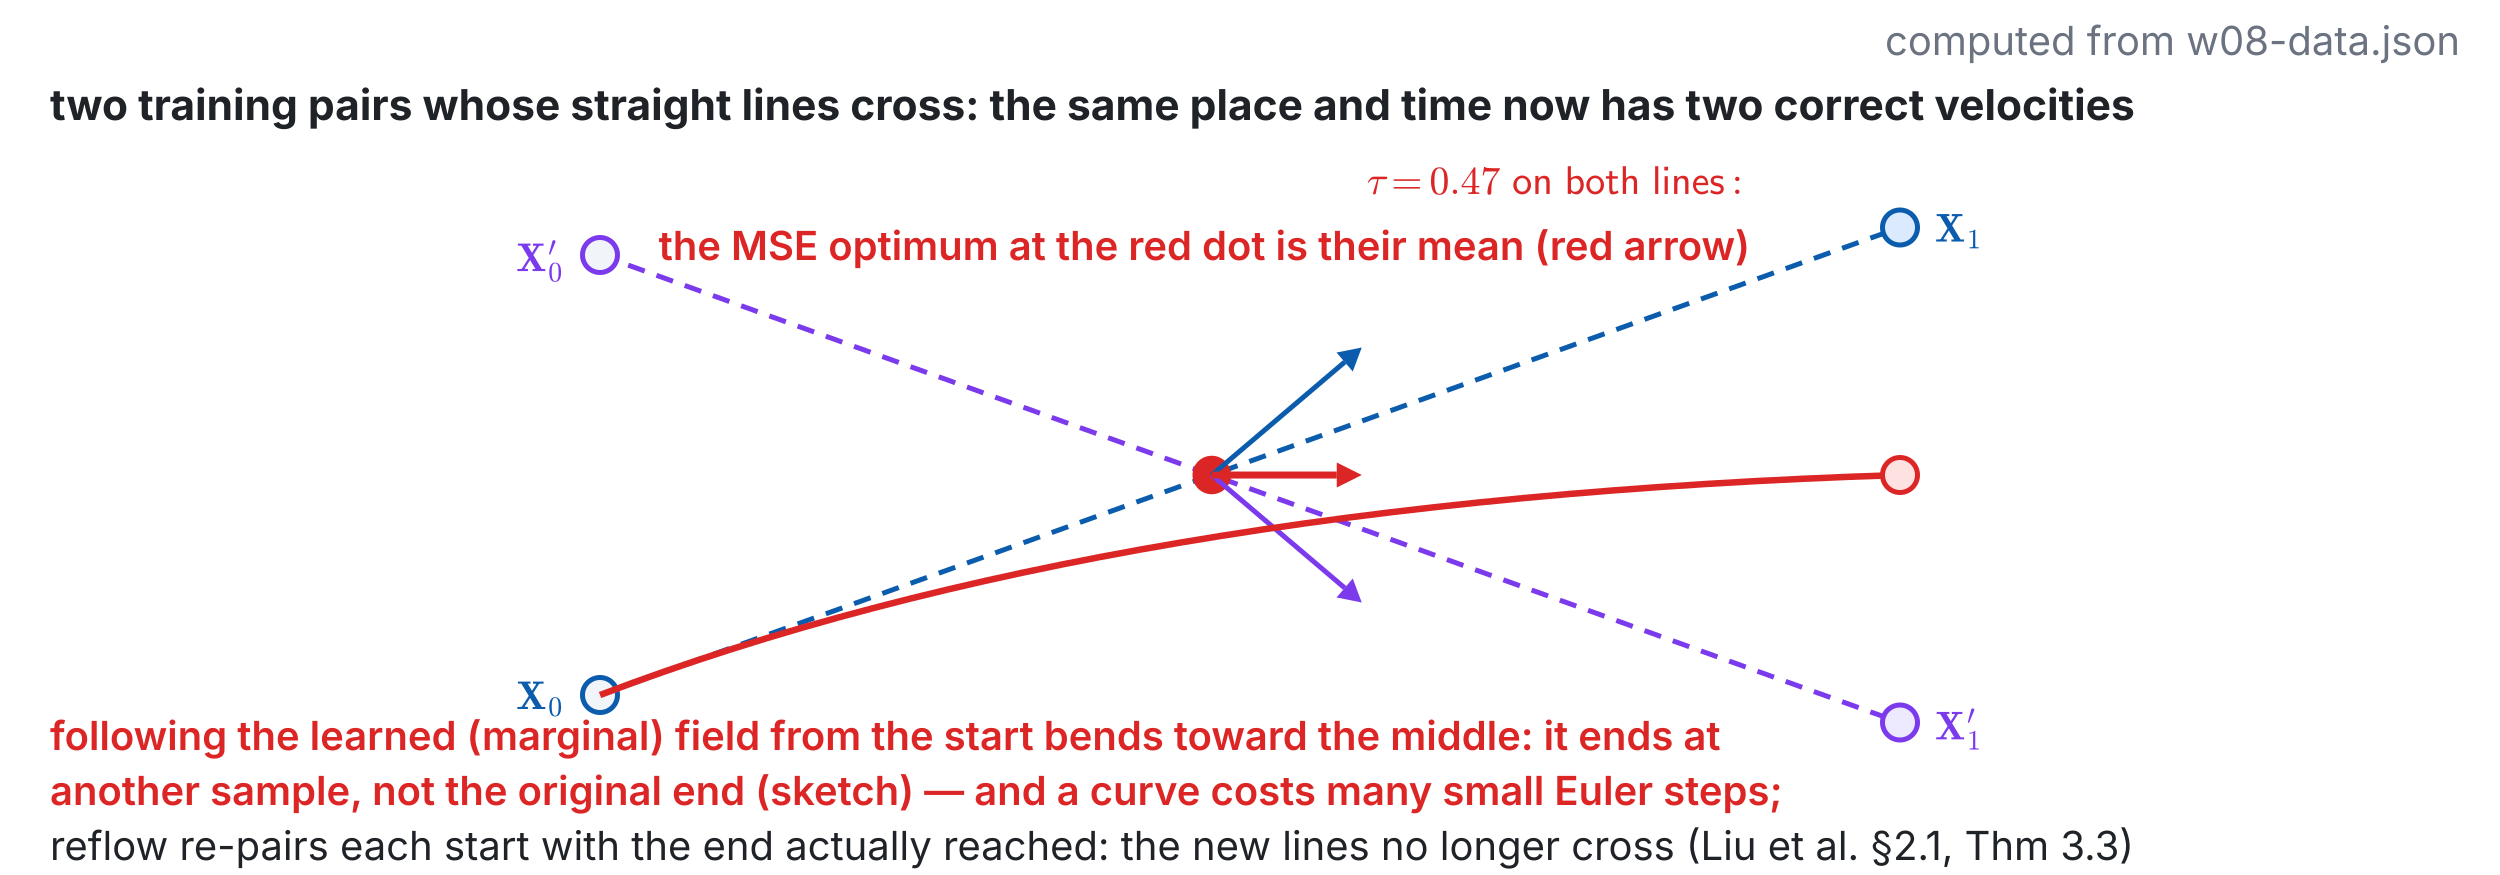
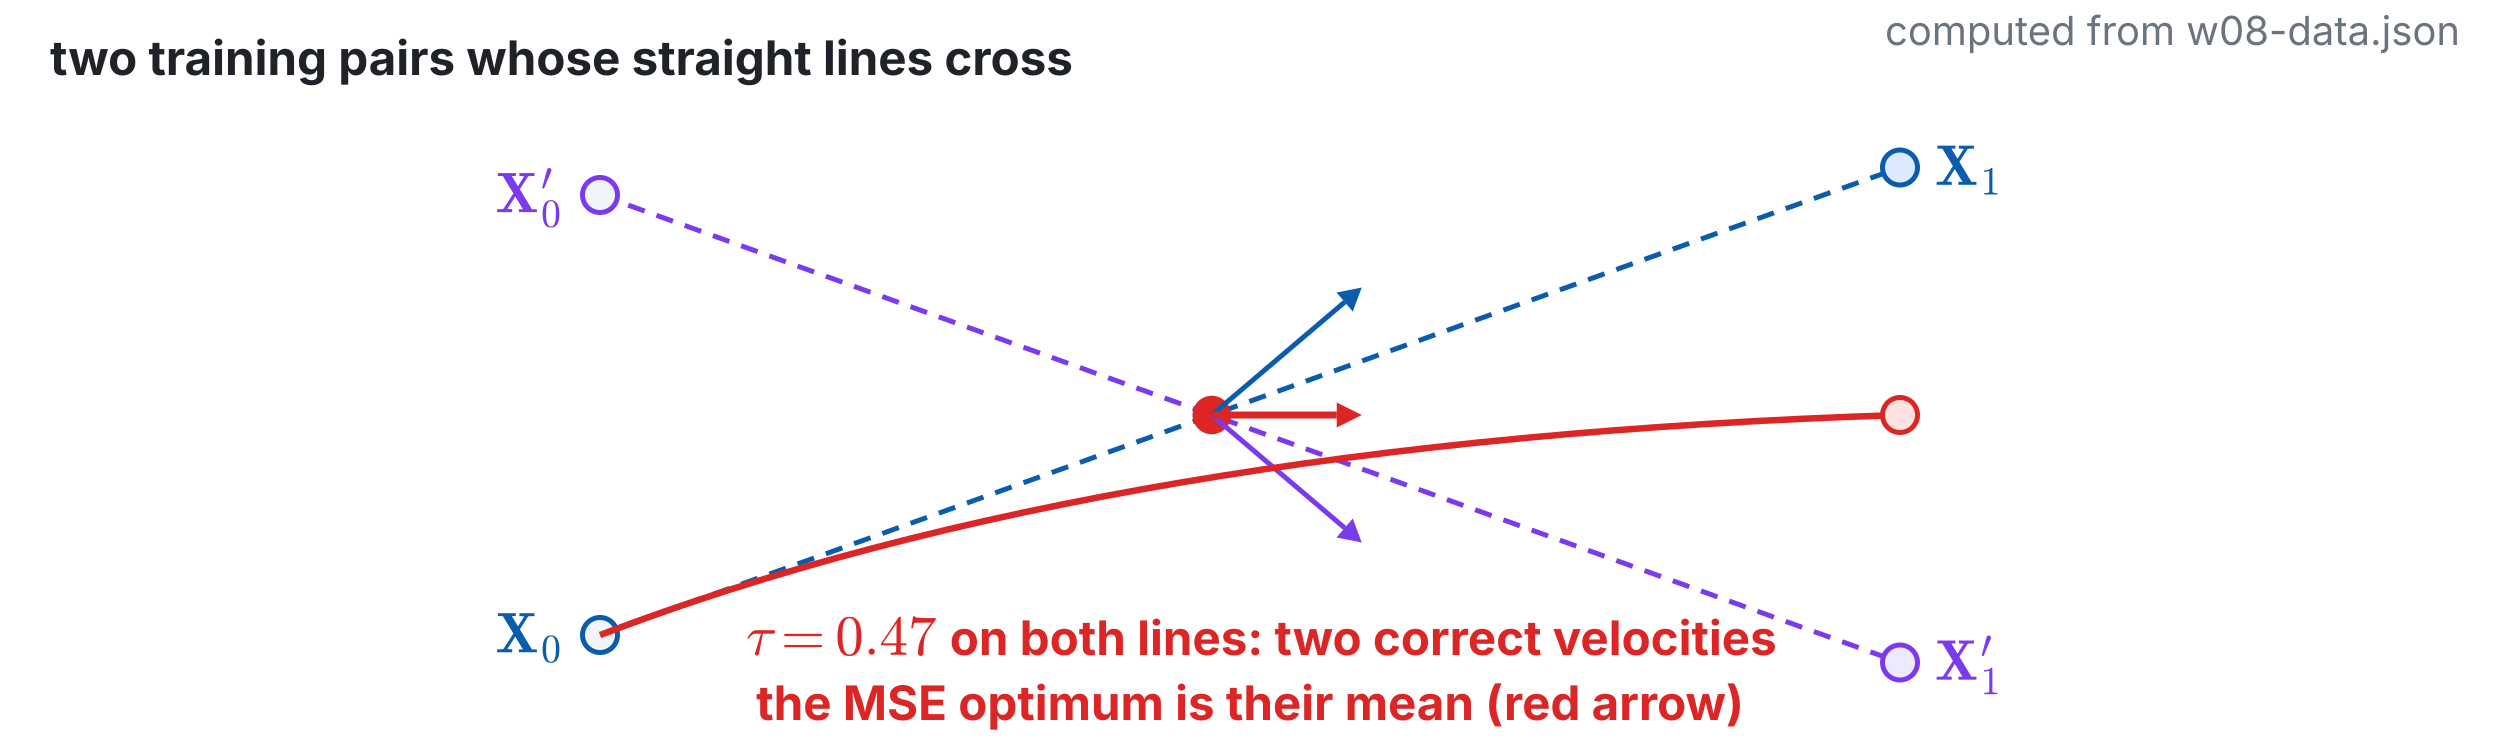
- <svg xmlns="http://www.w3.org/2000/svg" xmlns:xlink="http://www.w3.org/1999/xlink" viewBox="0 0 1000 350" width="100%" role="img" font-family="system-ui,-apple-system,Segoe UI,sans-serif">
+ <svg xmlns="http://www.w3.org/2000/svg" xmlns:xlink="http://www.w3.org/1999/xlink" viewBox="0 0 1000 300" width="100%" role="img" font-family="system-ui,-apple-system,Segoe UI,sans-serif">
  <g class="fragment" data-fragment-index="0">
-     <text x="984.0" y="22.0" font-size="16" font-weight="400" fill="#6b7280" text-anchor="end" dominant-baseline="auto">computed from w08-data.json</text>
-     <text x="20.0" y="48.0" font-size="17" font-weight="700" fill="#1f2328" text-anchor="start" dominant-baseline="auto">two training pairs whose straight lines cross: the same place and time now has two correct velocities</text>
-     <line x1="240.0" y1="278.0" x2="760.0" y2="91.0" stroke="#0b5cad" stroke-width="2.0" stroke-dasharray="7 5" />
-     <circle cx="240.0" cy="278.0" r="7.0" fill="#f1f5f9" stroke="#0b5cad" stroke-width="2" />
-     <circle cx="760.0" cy="91.0" r="7.0" fill="#dbeafe" stroke="#0b5cad" stroke-width="2" />
-     <line x1="240.0" y1="102.0" x2="760.0" y2="289.0" stroke="#7c3aed" stroke-width="2.0" stroke-dasharray="7 5" />
-     <circle cx="240.0" cy="102.0" r="7.0" fill="#f1f5f9" stroke="#7c3aed" stroke-width="2" />
-     <circle cx="760.0" cy="289.0" r="7.0" fill="#ede9fe" stroke="#7c3aed" stroke-width="2" />
-     <svg x="206.48" y="271.515" width="19.52" height="15.485" viewBox="0 0 19.52 15.485">
-       <defs>
-         <style type="text/css">*{stroke-linejoin: round; stroke-linecap: butt}</style>
-       </defs>
-       <g id="w8t119-figure_1">
-         <g id="w8t119-patch_1">
-           <path d="M 0 15.485  L 19.52 15.485  L 19.52 0  L 0 0  L 0 15.485  z " style="fill: none" />
-         </g>
-         <g id="w8t119-text_1">
-           <g style="fill: #0b5cad" transform="translate(0 12.1575) scale(0.16 -0.16)">
-             <defs>
-               <path id="w8t119-Cmb10-58" d="M 184 0  L 184 325  Q 856 325 909 384  L 2009 2106  L 825 4063  L 269 4063  L 269 4391  L 2291 4391  L 2291 4063  L 1838 4063  L 2528 2919  L 3225 4013  Q 3225 4028 3158 4036  Q 3091 4044 3053 4044  Q 2872 4063 2688 4063  L 2688 4391  L 4384 4391  L 4384 4063  Q 4159 4063 3925 4053  Q 3691 4044 3653 4006  L 2741 2572  L 4091 325  L 4653 325  L 4653 0  L 2625 0  L 2625 325  L 3084 325  L 2222 1759  L 1344 378  Q 1344 369 1411 358  Q 1478 347 1509 347  Q 1681 325 1881 325  L 1881 0  L 184 0  z " transform="scale(0.015625)" />
-               <path id="w8t119-Cmr10-30" d="M 1600 -141  Q 816 -141 533 504  Q 250 1150 250 2041  Q 250 2597 351 3087  Q 453 3578 754 3920  Q 1056 4263 1600 4263  Q 2022 4263 2290 4056  Q 2559 3850 2700 3523  Q 2841 3197 2892 2823  Q 2944 2450 2944 2041  Q 2944 1491 2842 1011  Q 2741 531 2444 195  Q 2147 -141 1600 -141  z M 1600 25  Q 1956 25 2131 390  Q 2306 756 2347 1200  Q 2388 1644 2388 2144  Q 2388 2625 2347 3031  Q 2306 3438 2132 3767  Q 1959 4097 1600 4097  Q 1238 4097 1063 3765  Q 888 3434 847 3029  Q 806 2625 806 2144  Q 806 1788 823 1472  Q 841 1156 916 820  Q 991 484 1158 254  Q 1325 25 1600 25  z " transform="scale(0.015625)" />
-             </defs>
-             <use xlink:href="#w8t119-Cmb10-58" transform="translate(0 0.390625)" />
-             <use xlink:href="#w8t119-Cmr10-30" transform="translate(79.95242 -16.61563) scale(0.7)" />
-           </g>
-         </g>
-       </g>
-     </svg>
-     <svg x="774" y="84.515" width="19.52" height="15.485" viewBox="0 0 19.52 15.485">
-       <defs>
-         <style type="text/css">*{stroke-linejoin: round; stroke-linecap: butt}</style>
-       </defs>
-       <g id="w8t120-figure_1">
-         <g id="w8t120-patch_1">
-           <path d="M 0 15.485  L 19.52 15.485  L 19.52 0  L 0 0  L 0 15.485  z " style="fill: none" />
-         </g>
-         <g id="w8t120-text_1">
-           <g style="fill: #0b5cad" transform="translate(0 12.1575) scale(0.16 -0.16)">
-             <defs>
-               <path id="w8t120-Cmb10-58" d="M 184 0  L 184 325  Q 856 325 909 384  L 2009 2106  L 825 4063  L 269 4063  L 269 4391  L 2291 4391  L 2291 4063  L 1838 4063  L 2528 2919  L 3225 4013  Q 3225 4028 3158 4036  Q 3091 4044 3053 4044  Q 2872 4063 2688 4063  L 2688 4391  L 4384 4391  L 4384 4063  Q 4159 4063 3925 4053  Q 3691 4044 3653 4006  L 2741 2572  L 4091 325  L 4653 325  L 4653 0  L 2625 0  L 2625 325  L 3084 325  L 2222 1759  L 1344 378  Q 1344 369 1411 358  Q 1478 347 1509 347  Q 1681 325 1881 325  L 1881 0  L 184 0  z " transform="scale(0.015625)" />
-               <path id="w8t120-Cmr10-31" d="M 594 0  L 594 225  Q 1394 225 1394 428  L 1394 3788  Q 1063 3628 556 3628  L 556 3853  Q 1341 3853 1741 4263  L 1831 4263  Q 1853 4263 1873 4245  Q 1894 4228 1894 4206  L 1894 428  Q 1894 225 2694 225  L 2694 0  L 594 0  z " transform="scale(0.015625)" />
-             </defs>
-             <use xlink:href="#w8t120-Cmb10-58" transform="translate(0 0.390625)" />
-             <use xlink:href="#w8t120-Cmr10-31" transform="translate(79.95242 -16.61563) scale(0.7)" />
-           </g>
-         </g>
-       </g>
-     </svg>
-     <svg x="206.48" y="96.04" width="19.52" height="16.96" viewBox="0 0 19.52 16.96">
-       <defs>
-         <style type="text/css">*{stroke-linejoin: round; stroke-linecap: butt}</style>
-       </defs>
-       <g id="w8t121-figure_1">
-         <g id="w8t121-patch_1">
-           <path d="M 0 16.96  L 19.52 16.96  L 19.52 0  L 0 0  L 0 16.96  z " style="fill: none" />
-         </g>
-         <g id="w8t121-text_1">
-           <g style="fill: #7c3aed" transform="translate(0 12.48) scale(0.16 -0.16)">
-             <defs>
-               <path id="w8t121-Cmb10-58" d="M 184 0  L 184 325  Q 856 325 909 384  L 2009 2106  L 825 4063  L 269 4063  L 269 4391  L 2291 4391  L 2291 4063  L 1838 4063  L 2528 2919  L 3225 4013  Q 3225 4028 3158 4036  Q 3091 4044 3053 4044  Q 2872 4063 2688 4063  L 2688 4391  L 4384 4391  L 4384 4063  Q 4159 4063 3925 4053  Q 3691 4044 3653 4006  L 2741 2572  L 4091 325  L 4653 325  L 4653 0  L 2625 0  L 2625 325  L 3084 325  L 2222 1759  L 1344 378  Q 1344 369 1411 358  Q 1478 347 1509 347  Q 1681 325 1881 325  L 1881 0  L 184 0  z " transform="scale(0.015625)" />
-               <path id="w8t121-Cmsy10-30" d="M 225 347  Q 184 359 184 409  L 966 3316  Q 1003 3434 1093 3506  Q 1184 3578 1300 3578  Q 1450 3578 1564 3479  Q 1678 3381 1678 3231  Q 1678 3166 1644 3084  L 488 319  Q 466 275 428 275  Q 394 275 320 306  Q 247 338 225 347  z " transform="scale(0.015625)" />
-               <path id="w8t121-Cmr10-30" d="M 1600 -141  Q 816 -141 533 504  Q 250 1150 250 2041  Q 250 2597 351 3087  Q 453 3578 754 3920  Q 1056 4263 1600 4263  Q 2022 4263 2290 4056  Q 2559 3850 2700 3523  Q 2841 3197 2892 2823  Q 2944 2450 2944 2041  Q 2944 1491 2842 1011  Q 2741 531 2444 195  Q 2147 -141 1600 -141  z M 1600 25  Q 1956 25 2131 390  Q 2306 756 2347 1200  Q 2388 1644 2388 2144  Q 2388 2625 2347 3031  Q 2306 3438 2132 3767  Q 1959 4097 1600 4097  Q 1238 4097 1063 3765  Q 888 3434 847 3029  Q 806 2625 806 2144  Q 806 1788 823 1472  Q 841 1156 916 820  Q 991 484 1158 254  Q 1325 25 1600 25  z " transform="scale(0.015625)" />
-             </defs>
-             <use xlink:href="#w8t121-Cmb10-58" transform="translate(0 0.601562)" />
-             <use xlink:href="#w8t121-Cmsy10-30" transform="translate(79.95242 38.86563) scale(0.7)" />
-             <use xlink:href="#w8t121-Cmr10-30" transform="translate(79.95242 -24.90781) scale(0.7)" />
-           </g>
-         </g>
-       </g>
-     </svg>
-     <svg x="774" y="283.36" width="19.52" height="16.64" viewBox="0 0 19.52 16.64">
+     <text x="984.0" y="18.0" font-size="16" font-weight="400" fill="#6b7280" text-anchor="end" dominant-baseline="auto">computed from w08-data.json</text>
+     <text x="20.0" y="30.0" font-size="19" font-weight="700" fill="#1f2328" text-anchor="start" dominant-baseline="auto">two training pairs whose straight lines cross</text>
+     <line x1="240.0" y1="254.0" x2="760.0" y2="67.0" stroke="#0b5cad" stroke-width="2.0" stroke-dasharray="7 5" />
+     <circle cx="240.0" cy="254.0" r="7.0" fill="#f1f5f9" stroke="#0b5cad" stroke-width="2" />
+     <circle cx="760.0" cy="67.0" r="7.0" fill="#dbeafe" stroke="#0b5cad" stroke-width="2" />
+     <line x1="240.0" y1="78.0" x2="760.0" y2="265.0" stroke="#7c3aed" stroke-width="2.0" stroke-dasharray="7 5" />
+     <circle cx="240.0" cy="78.0" r="7.0" fill="#f1f5f9" stroke="#7c3aed" stroke-width="2" />
+     <circle cx="760.0" cy="265.0" r="7.0" fill="#ede9fe" stroke="#7c3aed" stroke-width="2" />
+     <svg x="198.184" y="243.676" width="27.816" height="22.066" viewBox="0 0 27.816 22.066">
      <defs>
        <style type="text/css">*{stroke-linejoin: round; stroke-linecap: butt}</style>
      </defs>
      <g id="w8t122-figure_1">
        <g id="w8t122-patch_1">
-           <path d="M 0 16.64  L 19.52 16.64  L 19.52 0  L 0 0  L 0 16.64  z " style="fill: none" />
+           <path d="M 0 22.066  L 27.816 22.066  L 27.816 0  L 0 0  L 0 22.066  z " style="fill: none" />
        </g>
        <g id="w8t122-text_1">
-           <g style="fill: #7c3aed" transform="translate(0 12.48) scale(0.16 -0.16)">
+           <g style="fill: #0b5cad" transform="translate(0 17.32444) scale(0.228 -0.228)">
            <defs>
              <path id="w8t122-Cmb10-58" d="M 184 0  L 184 325  Q 856 325 909 384  L 2009 2106  L 825 4063  L 269 4063  L 269 4391  L 2291 4391  L 2291 4063  L 1838 4063  L 2528 2919  L 3225 4013  Q 3225 4028 3158 4036  Q 3091 4044 3053 4044  Q 2872 4063 2688 4063  L 2688 4391  L 4384 4391  L 4384 4063  Q 4159 4063 3925 4053  Q 3691 4044 3653 4006  L 2741 2572  L 4091 325  L 4653 325  L 4653 0  L 2625 0  L 2625 325  L 3084 325  L 2222 1759  L 1344 378  Q 1344 369 1411 358  Q 1478 347 1509 347  Q 1681 325 1881 325  L 1881 0  L 184 0  z " transform="scale(0.015625)" />
-               <path id="w8t122-Cmsy10-30" d="M 225 347  Q 184 359 184 409  L 966 3316  Q 1003 3434 1093 3506  Q 1184 3578 1300 3578  Q 1450 3578 1564 3479  Q 1678 3381 1678 3231  Q 1678 3166 1644 3084  L 488 319  Q 466 275 428 275  Q 394 275 320 306  Q 247 338 225 347  z " transform="scale(0.015625)" />
-               <path id="w8t122-Cmr10-31" d="M 594 0  L 594 225  Q 1394 225 1394 428  L 1394 3788  Q 1063 3628 556 3628  L 556 3853  Q 1341 3853 1741 4263  L 1831 4263  Q 1853 4263 1873 4245  Q 1894 4228 1894 4206  L 1894 428  Q 1894 225 2694 225  L 2694 0  L 594 0  z " transform="scale(0.015625)" />
+               <path id="w8t122-Cmr10-30" d="M 1600 -141  Q 816 -141 533 504  Q 250 1150 250 2041  Q 250 2597 351 3087  Q 453 3578 754 3920  Q 1056 4263 1600 4263  Q 2022 4263 2290 4056  Q 2559 3850 2700 3523  Q 2841 3197 2892 2823  Q 2944 2450 2944 2041  Q 2944 1491 2842 1011  Q 2741 531 2444 195  Q 2147 -141 1600 -141  z M 1600 25  Q 1956 25 2131 390  Q 2306 756 2347 1200  Q 2388 1644 2388 2144  Q 2388 2625 2347 3031  Q 2306 3438 2132 3767  Q 1959 4097 1600 4097  Q 1238 4097 1063 3765  Q 888 3434 847 3029  Q 806 2625 806 2144  Q 806 1788 823 1472  Q 841 1156 916 820  Q 991 484 1158 254  Q 1325 25 1600 25  z " transform="scale(0.015625)" />
            </defs>
-             <use xlink:href="#w8t122-Cmb10-58" transform="translate(0 0.601562)" />
-             <use xlink:href="#w8t122-Cmsy10-30" transform="translate(79.95242 38.86563) scale(0.7)" />
-             <use xlink:href="#w8t122-Cmr10-31" transform="translate(79.95242 -24.90781) scale(0.7)" />
+             <use xlink:href="#w8t122-Cmb10-58" transform="translate(0 0.390625)" />
+             <use xlink:href="#w8t122-Cmr10-30" transform="translate(79.95242 -16.61563) scale(0.7)" />
+           </g>
+         </g>
+       </g>
+     </svg>
+     <svg x="774" y="56.676" width="27.816" height="22.066" viewBox="0 0 27.816 22.066">
+       <defs>
+         <style type="text/css">*{stroke-linejoin: round; stroke-linecap: butt}</style>
+       </defs>
+       <g id="w8t123-figure_1">
+         <g id="w8t123-patch_1">
+           <path d="M 0 22.066  L 27.816 22.066  L 27.816 0  L 0 0  L 0 22.066  z " style="fill: none" />
+         </g>
+         <g id="w8t123-text_1">
+           <g style="fill: #0b5cad" transform="translate(0 17.32444) scale(0.228 -0.228)">
+             <defs>
+               <path id="w8t123-Cmb10-58" d="M 184 0  L 184 325  Q 856 325 909 384  L 2009 2106  L 825 4063  L 269 4063  L 269 4391  L 2291 4391  L 2291 4063  L 1838 4063  L 2528 2919  L 3225 4013  Q 3225 4028 3158 4036  Q 3091 4044 3053 4044  Q 2872 4063 2688 4063  L 2688 4391  L 4384 4391  L 4384 4063  Q 4159 4063 3925 4053  Q 3691 4044 3653 4006  L 2741 2572  L 4091 325  L 4653 325  L 4653 0  L 2625 0  L 2625 325  L 3084 325  L 2222 1759  L 1344 378  Q 1344 369 1411 358  Q 1478 347 1509 347  Q 1681 325 1881 325  L 1881 0  L 184 0  z " transform="scale(0.015625)" />
+               <path id="w8t123-Cmr10-31" d="M 594 0  L 594 225  Q 1394 225 1394 428  L 1394 3788  Q 1063 3628 556 3628  L 556 3853  Q 1341 3853 1741 4263  L 1831 4263  Q 1853 4263 1873 4245  Q 1894 4228 1894 4206  L 1894 428  Q 1894 225 2694 225  L 2694 0  L 594 0  z " transform="scale(0.015625)" />
+             </defs>
+             <use xlink:href="#w8t123-Cmb10-58" transform="translate(0 0.390625)" />
+             <use xlink:href="#w8t123-Cmr10-31" transform="translate(79.95242 -16.61563) scale(0.7)" />
+           </g>
+         </g>
+       </g>
+     </svg>
+     <svg x="198.184" y="67.216" width="27.816" height="24.168" viewBox="0 0 27.816 24.168">
+       <defs>
+         <style type="text/css">*{stroke-linejoin: round; stroke-linecap: butt}</style>
+       </defs>
+       <g id="w8t124-figure_1">
+         <g id="w8t124-patch_1">
+           <path d="M 0 24.168  L 27.816 24.168  L 27.816 0  L 0 0  L 0 24.168  z " style="fill: none" />
+         </g>
+         <g id="w8t124-text_1">
+           <g style="fill: #7c3aed" transform="translate(0 17.784) scale(0.228 -0.228)">
+             <defs>
+               <path id="w8t124-Cmb10-58" d="M 184 0  L 184 325  Q 856 325 909 384  L 2009 2106  L 825 4063  L 269 4063  L 269 4391  L 2291 4391  L 2291 4063  L 1838 4063  L 2528 2919  L 3225 4013  Q 3225 4028 3158 4036  Q 3091 4044 3053 4044  Q 2872 4063 2688 4063  L 2688 4391  L 4384 4391  L 4384 4063  Q 4159 4063 3925 4053  Q 3691 4044 3653 4006  L 2741 2572  L 4091 325  L 4653 325  L 4653 0  L 2625 0  L 2625 325  L 3084 325  L 2222 1759  L 1344 378  Q 1344 369 1411 358  Q 1478 347 1509 347  Q 1681 325 1881 325  L 1881 0  L 184 0  z " transform="scale(0.015625)" />
+               <path id="w8t124-Cmsy10-30" d="M 225 347  Q 184 359 184 409  L 966 3316  Q 1003 3434 1093 3506  Q 1184 3578 1300 3578  Q 1450 3578 1564 3479  Q 1678 3381 1678 3231  Q 1678 3166 1644 3084  L 488 319  Q 466 275 428 275  Q 394 275 320 306  Q 247 338 225 347  z " transform="scale(0.015625)" />
+               <path id="w8t124-Cmr10-30" d="M 1600 -141  Q 816 -141 533 504  Q 250 1150 250 2041  Q 250 2597 351 3087  Q 453 3578 754 3920  Q 1056 4263 1600 4263  Q 2022 4263 2290 4056  Q 2559 3850 2700 3523  Q 2841 3197 2892 2823  Q 2944 2450 2944 2041  Q 2944 1491 2842 1011  Q 2741 531 2444 195  Q 2147 -141 1600 -141  z M 1600 25  Q 1956 25 2131 390  Q 2306 756 2347 1200  Q 2388 1644 2388 2144  Q 2388 2625 2347 3031  Q 2306 3438 2132 3767  Q 1959 4097 1600 4097  Q 1238 4097 1063 3765  Q 888 3434 847 3029  Q 806 2625 806 2144  Q 806 1788 823 1472  Q 841 1156 916 820  Q 991 484 1158 254  Q 1325 25 1600 25  z " transform="scale(0.015625)" />
+             </defs>
+             <use xlink:href="#w8t124-Cmb10-58" transform="translate(0 0.601562)" />
+             <use xlink:href="#w8t124-Cmsy10-30" transform="translate(79.95242 38.86563) scale(0.7)" />
+             <use xlink:href="#w8t124-Cmr10-30" transform="translate(79.95242 -24.90781) scale(0.7)" />
+           </g>
+         </g>
+       </g>
+     </svg>
+     <svg x="774" y="254.216" width="27.816" height="23.712" viewBox="0 0 27.816 23.712">
+       <defs>
+         <style type="text/css">*{stroke-linejoin: round; stroke-linecap: butt}</style>
+       </defs>
+       <g id="w8t125-figure_1">
+         <g id="w8t125-patch_1">
+           <path d="M 0 23.712  L 27.816 23.712  L 27.816 0  L 0 0  L 0 23.712  z " style="fill: none" />
+         </g>
+         <g id="w8t125-text_1">
+           <g style="fill: #7c3aed" transform="translate(0 17.784) scale(0.228 -0.228)">
+             <defs>
+               <path id="w8t125-Cmb10-58" d="M 184 0  L 184 325  Q 856 325 909 384  L 2009 2106  L 825 4063  L 269 4063  L 269 4391  L 2291 4391  L 2291 4063  L 1838 4063  L 2528 2919  L 3225 4013  Q 3225 4028 3158 4036  Q 3091 4044 3053 4044  Q 2872 4063 2688 4063  L 2688 4391  L 4384 4391  L 4384 4063  Q 4159 4063 3925 4053  Q 3691 4044 3653 4006  L 2741 2572  L 4091 325  L 4653 325  L 4653 0  L 2625 0  L 2625 325  L 3084 325  L 2222 1759  L 1344 378  Q 1344 369 1411 358  Q 1478 347 1509 347  Q 1681 325 1881 325  L 1881 0  L 184 0  z " transform="scale(0.015625)" />
+               <path id="w8t125-Cmsy10-30" d="M 225 347  Q 184 359 184 409  L 966 3316  Q 1003 3434 1093 3506  Q 1184 3578 1300 3578  Q 1450 3578 1564 3479  Q 1678 3381 1678 3231  Q 1678 3166 1644 3084  L 488 319  Q 466 275 428 275  Q 394 275 320 306  Q 247 338 225 347  z " transform="scale(0.015625)" />
+               <path id="w8t125-Cmr10-31" d="M 594 0  L 594 225  Q 1394 225 1394 428  L 1394 3788  Q 1063 3628 556 3628  L 556 3853  Q 1341 3853 1741 4263  L 1831 4263  Q 1853 4263 1873 4245  Q 1894 4228 1894 4206  L 1894 428  Q 1894 225 2694 225  L 2694 0  L 594 0  z " transform="scale(0.015625)" />
+             </defs>
+             <use xlink:href="#w8t125-Cmb10-58" transform="translate(0 0.601562)" />
+             <use xlink:href="#w8t125-Cmsy10-30" transform="translate(79.95242 38.86563) scale(0.7)" />
+             <use xlink:href="#w8t125-Cmr10-31" transform="translate(79.95242 -24.90781) scale(0.7)" />
          </g>
        </g>
      </g>
    </svg>
  </g>
  <g class="fragment" data-fragment-index="1">
-     <circle cx="484.7" cy="190.0" r="7.0" fill="#dc2626" stroke="#dc2626" stroke-width="1.4" />
-     <line x1="484.7" y1="190.0" x2="537.9" y2="144.8" stroke="#0b5cad" stroke-width="2.0" />
-     <polygon points="544.7,139.0 541.1,148.6 534.6,141.0" fill="#0b5cad" />
-     <line x1="484.7" y1="190.0" x2="537.9" y2="235.2" stroke="#7c3aed" stroke-width="2.0" />
-     <polygon points="544.7,241.0 534.6,239.0 541.1,231.4" fill="#7c3aed" />
-     <line x1="484.7" y1="190.0" x2="534.7" y2="190.0" stroke="#dc2626" stroke-width="2.8" />
-     <polygon points="544.7,190.0 534.7,195.0 534.7,185.0" fill="#dc2626" />
-     <svg x="546.72" y="65.515" width="153.28" height="15.485" viewBox="0 0 153.28 15.485">
+     <circle cx="484.7" cy="166.0" r="7.0" fill="#dc2626" stroke="#dc2626" stroke-width="1.4" />
+     <line x1="484.7" y1="166.0" x2="537.9" y2="120.8" stroke="#0b5cad" stroke-width="2.0" />
+     <polygon points="544.7,115.0 541.1,124.6 534.6,117.0" fill="#0b5cad" />
+     <line x1="484.7" y1="166.0" x2="537.9" y2="211.2" stroke="#7c3aed" stroke-width="2.0" />
+     <polygon points="544.7,217.0 534.6,215.0 541.1,207.4" fill="#7c3aed" />
+     <line x1="484.7" y1="166.0" x2="534.7" y2="166.0" stroke="#dc2626" stroke-width="2.8" />
+     <polygon points="544.7,166.0 534.7,171.0 534.7,161.0" fill="#dc2626" />
+     <svg x="298.415" y="244.676" width="76.38" height="22.066" viewBox="0 0 76.38 22.066">
      <defs>
        <style type="text/css">*{stroke-linejoin: round; stroke-linecap: butt}</style>
      </defs>
-       <g id="w8t123-figure_1">
-         <g id="w8t123-patch_1">
-           <path d="M 0 15.485  L 153.28 15.485  L 153.28 0  L 0 0  L 0 15.485  z " style="fill: none" />
+       <g id="w8t126-figure_1">
+         <g id="w8t126-patch_1">
+           <path d="M 0 22.066  L 76.38 22.066  L 76.38 0  L 0 0  L 0 22.066  z " style="fill: none" />
        </g>
-         <g id="w8t123-text_1">
-           <g style="fill: #dc2626" transform="translate(0 12.1575) scale(0.16 -0.16)">
+         <g id="w8t126-text_1">
+           <g style="fill: #dc2626" transform="translate(0 17.32444) scale(0.228 -0.228)">
            <defs>
-               <path id="w8t123-Cmmi10-bf" d="M 997 97  Q 997 141 1006 166  L 1678 2363  L 1100 2363  Q 866 2363 662 2216  Q 459 2069 325 1844  Q 313 1819 288 1819  L 213 1819  Q 153 1819 153 1881  Q 153 1894 166 1919  Q 375 2275 614 2517  Q 853 2759 1153 2759  L 3116 2759  Q 3184 2759 3231 2712  Q 3278 2666 3278 2597  Q 3278 2503 3211 2433  Q 3144 2363 3047 2363  L 1888 2363  L 1459 153  Q 1434 50 1365 -17  Q 1297 -84 1191 -84  Q 1109 -84 1053 -32  Q 997 19 997 97  z " transform="scale(0.015625)" />
-               <path id="w8t123-Cmr10-3d" d="M 481 850  Q 428 850 393 890  Q 359 931 359 978  Q 359 1031 393 1068  Q 428 1106 481 1106  L 4500 1106  Q 4547 1106 4581 1068  Q 4616 1031 4616 978  Q 4616 931 4581 890  Q 4547 850 4500 850  L 481 850  z M 481 2094  Q 428 2094 393 2131  Q 359 2169 359 2222  Q 359 2269 393 2309  Q 428 2350 481 2350  L 4500 2350  Q 4547 2350 4581 2309  Q 4616 2269 4616 2222  Q 4616 2169 4581 2131  Q 4547 2094 4500 2094  L 481 2094  z " transform="scale(0.015625)" />
-               <path id="w8t123-Cmr10-30" d="M 1600 -141  Q 816 -141 533 504  Q 250 1150 250 2041  Q 250 2597 351 3087  Q 453 3578 754 3920  Q 1056 4263 1600 4263  Q 2022 4263 2290 4056  Q 2559 3850 2700 3523  Q 2841 3197 2892 2823  Q 2944 2450 2944 2041  Q 2944 1491 2842 1011  Q 2741 531 2444 195  Q 2147 -141 1600 -141  z M 1600 25  Q 1956 25 2131 390  Q 2306 756 2347 1200  Q 2388 1644 2388 2144  Q 2388 2625 2347 3031  Q 2306 3438 2132 3767  Q 1959 4097 1600 4097  Q 1238 4097 1063 3765  Q 888 3434 847 3029  Q 806 2625 806 2144  Q 806 1788 823 1472  Q 841 1156 916 820  Q 991 484 1158 254  Q 1325 25 1600 25  z " transform="scale(0.015625)" />
-               <path id="w8t123-Cmmi10-3a" d="M 538 353  Q 538 497 644 600  Q 750 703 891 703  Q 978 703 1062 656  Q 1147 609 1194 525  Q 1241 441 1241 353  Q 1241 213 1137 106  Q 1034 0 891 0  Q 750 0 644 106  Q 538 213 538 353  z " transform="scale(0.015625)" />
-               <path id="w8t123-Cmr10-34" d="M 178 1056  L 178 1281  L 2156 4231  Q 2178 4263 2222 4263  L 2316 4263  Q 2388 4263 2388 4191  L 2388 1281  L 3016 1281  L 3016 1056  L 2388 1056  L 2388 428  Q 2388 297 2575 261  Q 2763 225 3009 225  L 3009 0  L 1247 0  L 1247 225  Q 1494 225 1681 261  Q 1869 297 1869 428  L 1869 1056  L 178 1056  z M 391 1281  L 1906 1281  L 1906 3547  L 391 1281  z " transform="scale(0.015625)" />
-               <path id="w8t123-Cmr10-37" d="M 1113 166  Q 1113 522 1175 862  Q 1238 1203 1358 1536  Q 1478 1869 1648 2189  Q 1819 2509 2022 2791  L 2606 3603  L 1875 3603  Q 738 3603 703 3572  Q 619 3469 544 2981  L 359 2981  L 569 4325  L 756 4325  L 756 4306  Q 756 4191 1147 4156  Q 1538 4122 1913 4122  L 3103 4122  L 3103 3956  Q 3103 3950 3101 3947  Q 3100 3944 3097 3938  L 2216 2700  Q 1891 2219 1809 1631  Q 1728 1044 1728 166  Q 1728 41 1637 -50  Q 1547 -141 1422 -141  Q 1294 -141 1203 -50  Q 1113 41 1113 166  z " transform="scale(0.015625)" />
-               <path id="w8t123-Cmss10-6f" d="M 1600 -72  Q 1203 -72 878 133  Q 553 338 365 680  Q 178 1022 178 1403  Q 178 1697 284 1976  Q 391 2256 580 2476  Q 769 2697 1033 2823  Q 1297 2950 1600 2950  Q 1900 2950 2161 2825  Q 2422 2700 2615 2476  Q 2809 2253 2912 1975  Q 3016 1697 3016 1403  Q 3016 1022 2830 680  Q 2644 338 2317 133  Q 1991 -72 1600 -72  z M 1600 366  Q 1894 366 2095 525  Q 2297 684 2394 940  Q 2491 1197 2491 1478  Q 2491 1753 2389 1995  Q 2288 2238 2086 2386  Q 1884 2534 1600 2534  Q 1313 2534 1111 2387  Q 909 2241 806 1997  Q 703 1753 703 1478  Q 703 1278 756 1079  Q 809 881 926 714  Q 1044 547 1214 456  Q 1384 366 1600 366  z " transform="scale(0.015625)" />
-               <path id="w8t123-Cmss10-6e" d="M 506 0  L 506 2881  L 991 2881  L 991 2444  Q 1163 2666 1402 2789  Q 1641 2913 1913 2913  Q 2391 2913 2594 2645  Q 2797 2378 2797 1881  L 2797 0  L 2272 0  L 2272 1881  Q 2272 2200 2114 2348  Q 1956 2497 1638 2497  Q 1425 2497 1289 2355  Q 1153 2213 1092 2005  Q 1031 1797 1031 1588  L 1031 0  L 506 0  z " transform="scale(0.015625)" />
-               <path id="w8t123-Cmss10-62" d="M 513 0  L 513 4441  L 1019 4441  L 1019 2547  Q 1228 2719 1509 2816  Q 1791 2913 2088 2913  Q 2341 2913 2530 2769  Q 2719 2625 2841 2398  Q 2963 2172 3023 1911  Q 3084 1650 3084 1422  Q 3084 1081 2942 728  Q 2800 375 2533 151  Q 2266 -72 1906 -72  Q 1663 -72 1438 22  Q 1213 116 1038 288  L 1038 0  L 513 0  z M 1038 744  Q 1138 559 1288 453  Q 1438 347 1631 347  Q 1928 347 2139 494  Q 2350 641 2454 886  Q 2559 1131 2559 1422  Q 2559 1700 2468 1945  Q 2378 2191 2186 2344  Q 1994 2497 1709 2497  Q 1509 2497 1334 2401  Q 1159 2306 1038 2138  L 1038 744  z " transform="scale(0.015625)" />
-               <path id="w8t123-Cmss10-74" d="M 1141 -72  Q 859 -72 753 211  Q 647 494 647 831  L 647 2444  L 122 2444  L 122 2841  L 666 2841  L 666 3653  L 1131 3653  L 1131 2841  L 2022 2841  L 2022 2444  L 1131 2444  L 1131 916  Q 1131 366 1428 366  Q 1756 366 2016 569  L 2125 166  Q 1884 47 1646 -12  Q 1409 -72 1141 -72  z " transform="scale(0.015625)" />
-               <path id="w8t123-Cmss10-68" d="M 506 0  L 506 4441  L 1013 4441  L 1013 2472  Q 1181 2675 1420 2794  Q 1659 2913 1913 2913  Q 2391 2913 2594 2645  Q 2797 2378 2797 1881  L 2797 0  L 2272 0  L 2272 1881  Q 2272 2200 2114 2348  Q 1956 2497 1638 2497  Q 1425 2497 1289 2355  Q 1153 2213 1092 2005  Q 1031 1797 1031 1588  L 1031 0  L 506 0  z " transform="scale(0.015625)" />
-               <path id="w8t123-Cmss10-6c" d="M 506 0  L 506 4441  L 1013 4441  L 1013 0  L 506 0  z " transform="scale(0.015625)" />
-               <path id="w8t123-Cmss10-69" d="M 506 0  L 506 2841  L 1013 2841  L 1013 0  L 506 0  z M 459 3756  L 459 4353  L 1056 4353  L 1056 3756  L 459 3756  z " transform="scale(0.015625)" />
-               <path id="w8t123-Cmss10-65" d="M 1594 -72  Q 1300 -72 1044 51  Q 788 175 602 390  Q 416 606 314 882  Q 213 1159 213 1441  Q 213 1806 373 2159  Q 534 2513 831 2731  Q 1128 2950 1503 2950  Q 2116 2950 2386 2500  Q 2656 2050 2656 1403  L 684 1403  Q 684 1150 801 904  Q 919 659 1130 503  Q 1341 347 1594 347  Q 2150 347 2584 691  L 2625 256  Q 2491 122 2162 25  Q 1834 -72 1594 -72  z M 722 1778  L 2259 1778  Q 2209 2103 2015 2318  Q 1822 2534 1503 2534  Q 1316 2534 1150 2426  Q 984 2319 876 2145  Q 769 1972 722 1778  z " transform="scale(0.015625)" />
-               <path id="w8t123-Cmss10-73" d="M 178 213  L 263 672  Q 716 359 1259 359  Q 1494 359 1659 461  Q 1825 563 1825 781  Q 1825 947 1698 1053  Q 1572 1159 1403 1191  L 1013 1269  Q 688 1334 450 1559  Q 213 1784 213 2100  Q 213 2391 353 2583  Q 494 2775 731 2862  Q 969 2950 1259 2950  Q 1538 2950 1745 2904  Q 1953 2859 2194 2747  L 2119 2297  Q 1888 2434 1673 2490  Q 1459 2547 1191 2547  Q 981 2547 836 2455  Q 691 2363 691 2163  Q 691 2025 800 1926  Q 909 1828 1063 1791  L 1491 1709  Q 1709 1659 1895 1537  Q 2081 1416 2192 1233  Q 2303 1050 2303 831  Q 2303 525 2167 323  Q 2031 122 1798 25  Q 1566 -72 1259 -72  Q 684 -72 178 213  z " transform="scale(0.015625)" />
-               <path id="w8t123-Cmr10-3a" d="M 538 353  Q 538 497 644 600  Q 750 703 891 703  Q 978 703 1062 656  Q 1147 609 1194 525  Q 1241 441 1241 353  Q 1241 213 1137 106  Q 1034 0 891 0  Q 750 0 644 106  Q 538 213 538 353  z M 538 2406  Q 538 2497 584 2578  Q 631 2659 714 2709  Q 797 2759 891 2759  Q 981 2759 1064 2709  Q 1147 2659 1194 2578  Q 1241 2497 1241 2406  Q 1241 2263 1139 2158  Q 1038 2053 891 2053  Q 747 2053 642 2158  Q 538 2263 538 2406  z " transform="scale(0.015625)" />
+               <path id="w8t126-Cmmi10-bf" d="M 997 97  Q 997 141 1006 166  L 1678 2363  L 1100 2363  Q 866 2363 662 2216  Q 459 2069 325 1844  Q 313 1819 288 1819  L 213 1819  Q 153 1819 153 1881  Q 153 1894 166 1919  Q 375 2275 614 2517  Q 853 2759 1153 2759  L 3116 2759  Q 3184 2759 3231 2712  Q 3278 2666 3278 2597  Q 3278 2503 3211 2433  Q 3144 2363 3047 2363  L 1888 2363  L 1459 153  Q 1434 50 1365 -17  Q 1297 -84 1191 -84  Q 1109 -84 1053 -32  Q 997 19 997 97  z " transform="scale(0.015625)" />
+               <path id="w8t126-Cmr10-3d" d="M 481 850  Q 428 850 393 890  Q 359 931 359 978  Q 359 1031 393 1068  Q 428 1106 481 1106  L 4500 1106  Q 4547 1106 4581 1068  Q 4616 1031 4616 978  Q 4616 931 4581 890  Q 4547 850 4500 850  L 481 850  z M 481 2094  Q 428 2094 393 2131  Q 359 2169 359 2222  Q 359 2269 393 2309  Q 428 2350 481 2350  L 4500 2350  Q 4547 2350 4581 2309  Q 4616 2269 4616 2222  Q 4616 2169 4581 2131  Q 4547 2094 4500 2094  L 481 2094  z " transform="scale(0.015625)" />
+               <path id="w8t126-Cmr10-30" d="M 1600 -141  Q 816 -141 533 504  Q 250 1150 250 2041  Q 250 2597 351 3087  Q 453 3578 754 3920  Q 1056 4263 1600 4263  Q 2022 4263 2290 4056  Q 2559 3850 2700 3523  Q 2841 3197 2892 2823  Q 2944 2450 2944 2041  Q 2944 1491 2842 1011  Q 2741 531 2444 195  Q 2147 -141 1600 -141  z M 1600 25  Q 1956 25 2131 390  Q 2306 756 2347 1200  Q 2388 1644 2388 2144  Q 2388 2625 2347 3031  Q 2306 3438 2132 3767  Q 1959 4097 1600 4097  Q 1238 4097 1063 3765  Q 888 3434 847 3029  Q 806 2625 806 2144  Q 806 1788 823 1472  Q 841 1156 916 820  Q 991 484 1158 254  Q 1325 25 1600 25  z " transform="scale(0.015625)" />
+               <path id="w8t126-Cmmi10-3a" d="M 538 353  Q 538 497 644 600  Q 750 703 891 703  Q 978 703 1062 656  Q 1147 609 1194 525  Q 1241 441 1241 353  Q 1241 213 1137 106  Q 1034 0 891 0  Q 750 0 644 106  Q 538 213 538 353  z " transform="scale(0.015625)" />
+               <path id="w8t126-Cmr10-34" d="M 178 1056  L 178 1281  L 2156 4231  Q 2178 4263 2222 4263  L 2316 4263  Q 2388 4263 2388 4191  L 2388 1281  L 3016 1281  L 3016 1056  L 2388 1056  L 2388 428  Q 2388 297 2575 261  Q 2763 225 3009 225  L 3009 0  L 1247 0  L 1247 225  Q 1494 225 1681 261  Q 1869 297 1869 428  L 1869 1056  L 178 1056  z M 391 1281  L 1906 1281  L 1906 3547  L 391 1281  z " transform="scale(0.015625)" />
+               <path id="w8t126-Cmr10-37" d="M 1113 166  Q 1113 522 1175 862  Q 1238 1203 1358 1536  Q 1478 1869 1648 2189  Q 1819 2509 2022 2791  L 2606 3603  L 1875 3603  Q 738 3603 703 3572  Q 619 3469 544 2981  L 359 2981  L 569 4325  L 756 4325  L 756 4306  Q 756 4191 1147 4156  Q 1538 4122 1913 4122  L 3103 4122  L 3103 3956  Q 3103 3950 3101 3947  Q 3100 3944 3097 3938  L 2216 2700  Q 1891 2219 1809 1631  Q 1728 1044 1728 166  Q 1728 41 1637 -50  Q 1547 -141 1422 -141  Q 1294 -141 1203 -50  Q 1113 41 1113 166  z " transform="scale(0.015625)" />
            </defs>
-             <use xlink:href="#w8t123-Cmmi10-bf" transform="translate(0 0.609375)" />
-             <use xlink:href="#w8t123-Cmr10-3d" transform="translate(61.25977 0.609375)" />
-             <use xlink:href="#w8t123-Cmr10-30" transform="translate(156.5039 0.609375)" />
-             <use xlink:href="#w8t123-Cmmi10-3a" transform="translate(206.5039 0.609375)" />
-             <use xlink:href="#w8t123-Cmr10-34" transform="translate(234.1895 0.609375)" />
-             <use xlink:href="#w8t123-Cmr10-37" transform="translate(284.1895 0.609375)" />
-             <use xlink:href="#w8t123-Cmss10-6f" transform="translate(363.4535 0.609375)" />
-             <use xlink:href="#w8t123-Cmss10-6e" transform="translate(413.4535 0.609375)" />
-             <use xlink:href="#w8t123-Cmss10-62" transform="translate(494.3288 0.609375)" />
-             <use xlink:href="#w8t123-Cmss10-6f" transform="translate(545.9402 0.609375)" />
-             <use xlink:href="#w8t123-Cmss10-74" transform="translate(595.9402 0.609375)" />
-             <use xlink:href="#w8t123-Cmss10-68" transform="translate(632.0242 0.609375)" />
-             <use xlink:href="#w8t123-Cmss10-6c" transform="translate(712.8995 0.609375)" />
-             <use xlink:href="#w8t123-Cmss10-69" transform="translate(736.6788 0.609375)" />
-             <use xlink:href="#w8t123-Cmss10-6e" transform="translate(760.4581 0.609375)" />
-             <use xlink:href="#w8t123-Cmss10-65" transform="translate(812.0694 0.609375)" />
-             <use xlink:href="#w8t123-Cmss10-73" transform="translate(856.4542 0.609375)" />
-             <use xlink:href="#w8t123-Cmr10-3a" transform="translate(912.294 0.609375)" />
+             <use xlink:href="#w8t126-Cmmi10-bf" transform="translate(0 0.421875)" />
+             <use xlink:href="#w8t126-Cmr10-3d" transform="translate(61.25977 0.421875)" />
+             <use xlink:href="#w8t126-Cmr10-30" transform="translate(156.5039 0.421875)" />
+             <use xlink:href="#w8t126-Cmmi10-3a" transform="translate(206.5039 0.421875)" />
+             <use xlink:href="#w8t126-Cmr10-34" transform="translate(234.1895 0.421875)" />
+             <use xlink:href="#w8t126-Cmr10-37" transform="translate(284.1895 0.421875)" />
          </g>
        </g>
      </g>
    </svg>
-     <text x="700.0" y="104.0" font-size="16" font-weight="600" fill="#dc2626" text-anchor="end" dominant-baseline="auto">the MSE optimum at the red dot is their mean (red arrow)</text>
+     <text x="379.9" y="262.0" font-size="19" font-weight="700" fill="#dc2626" text-anchor="start" dominant-baseline="auto" textLength="321.7" lengthAdjust="spacing">on both lines: two correct velocities</text>
+     <text x="500.0" y="288.0" font-size="19" font-weight="700" fill="#dc2626" text-anchor="middle" dominant-baseline="auto">the MSE optimum is their mean (red arrow)</text>
  </g>
  <g class="fragment" data-fragment-index="2">
-     <path d="M 240.0 278.0 Q 444.7 200.0 760.0 190.0" fill="none" stroke="#dc2626" stroke-width="2.6" />
-     <circle cx="760.0" cy="190.0" r="7.0" fill="#fee2e2" stroke="#dc2626" stroke-width="2" />
-     <text x="20.0" y="300.0" font-size="16" font-weight="600" fill="#dc2626" text-anchor="start" dominant-baseline="auto">following the learned (marginal) field from the start bends toward the middle: it ends at</text>
-     <text x="20.0" y="322.0" font-size="16" font-weight="600" fill="#dc2626" text-anchor="start" dominant-baseline="auto">another sample, not the original end (sketch) — and a curve costs many small Euler steps;</text>
-     <text x="20.0" y="344.0" font-size="16" font-weight="400" fill="#1f2328" text-anchor="start" dominant-baseline="auto">reflow re-pairs each start with the end actually reached: the new lines no longer cross (Liu et al. §2.1, Thm 3.3)</text>
+     <path d="M 240.0 254.0 Q 444.7 176.0 760.0 166.0" fill="none" stroke="#dc2626" stroke-width="2.6" />
+     <circle cx="760.0" cy="166.0" r="7.0" fill="#fee2e2" stroke="#dc2626" stroke-width="2" />
  </g>
</svg>
